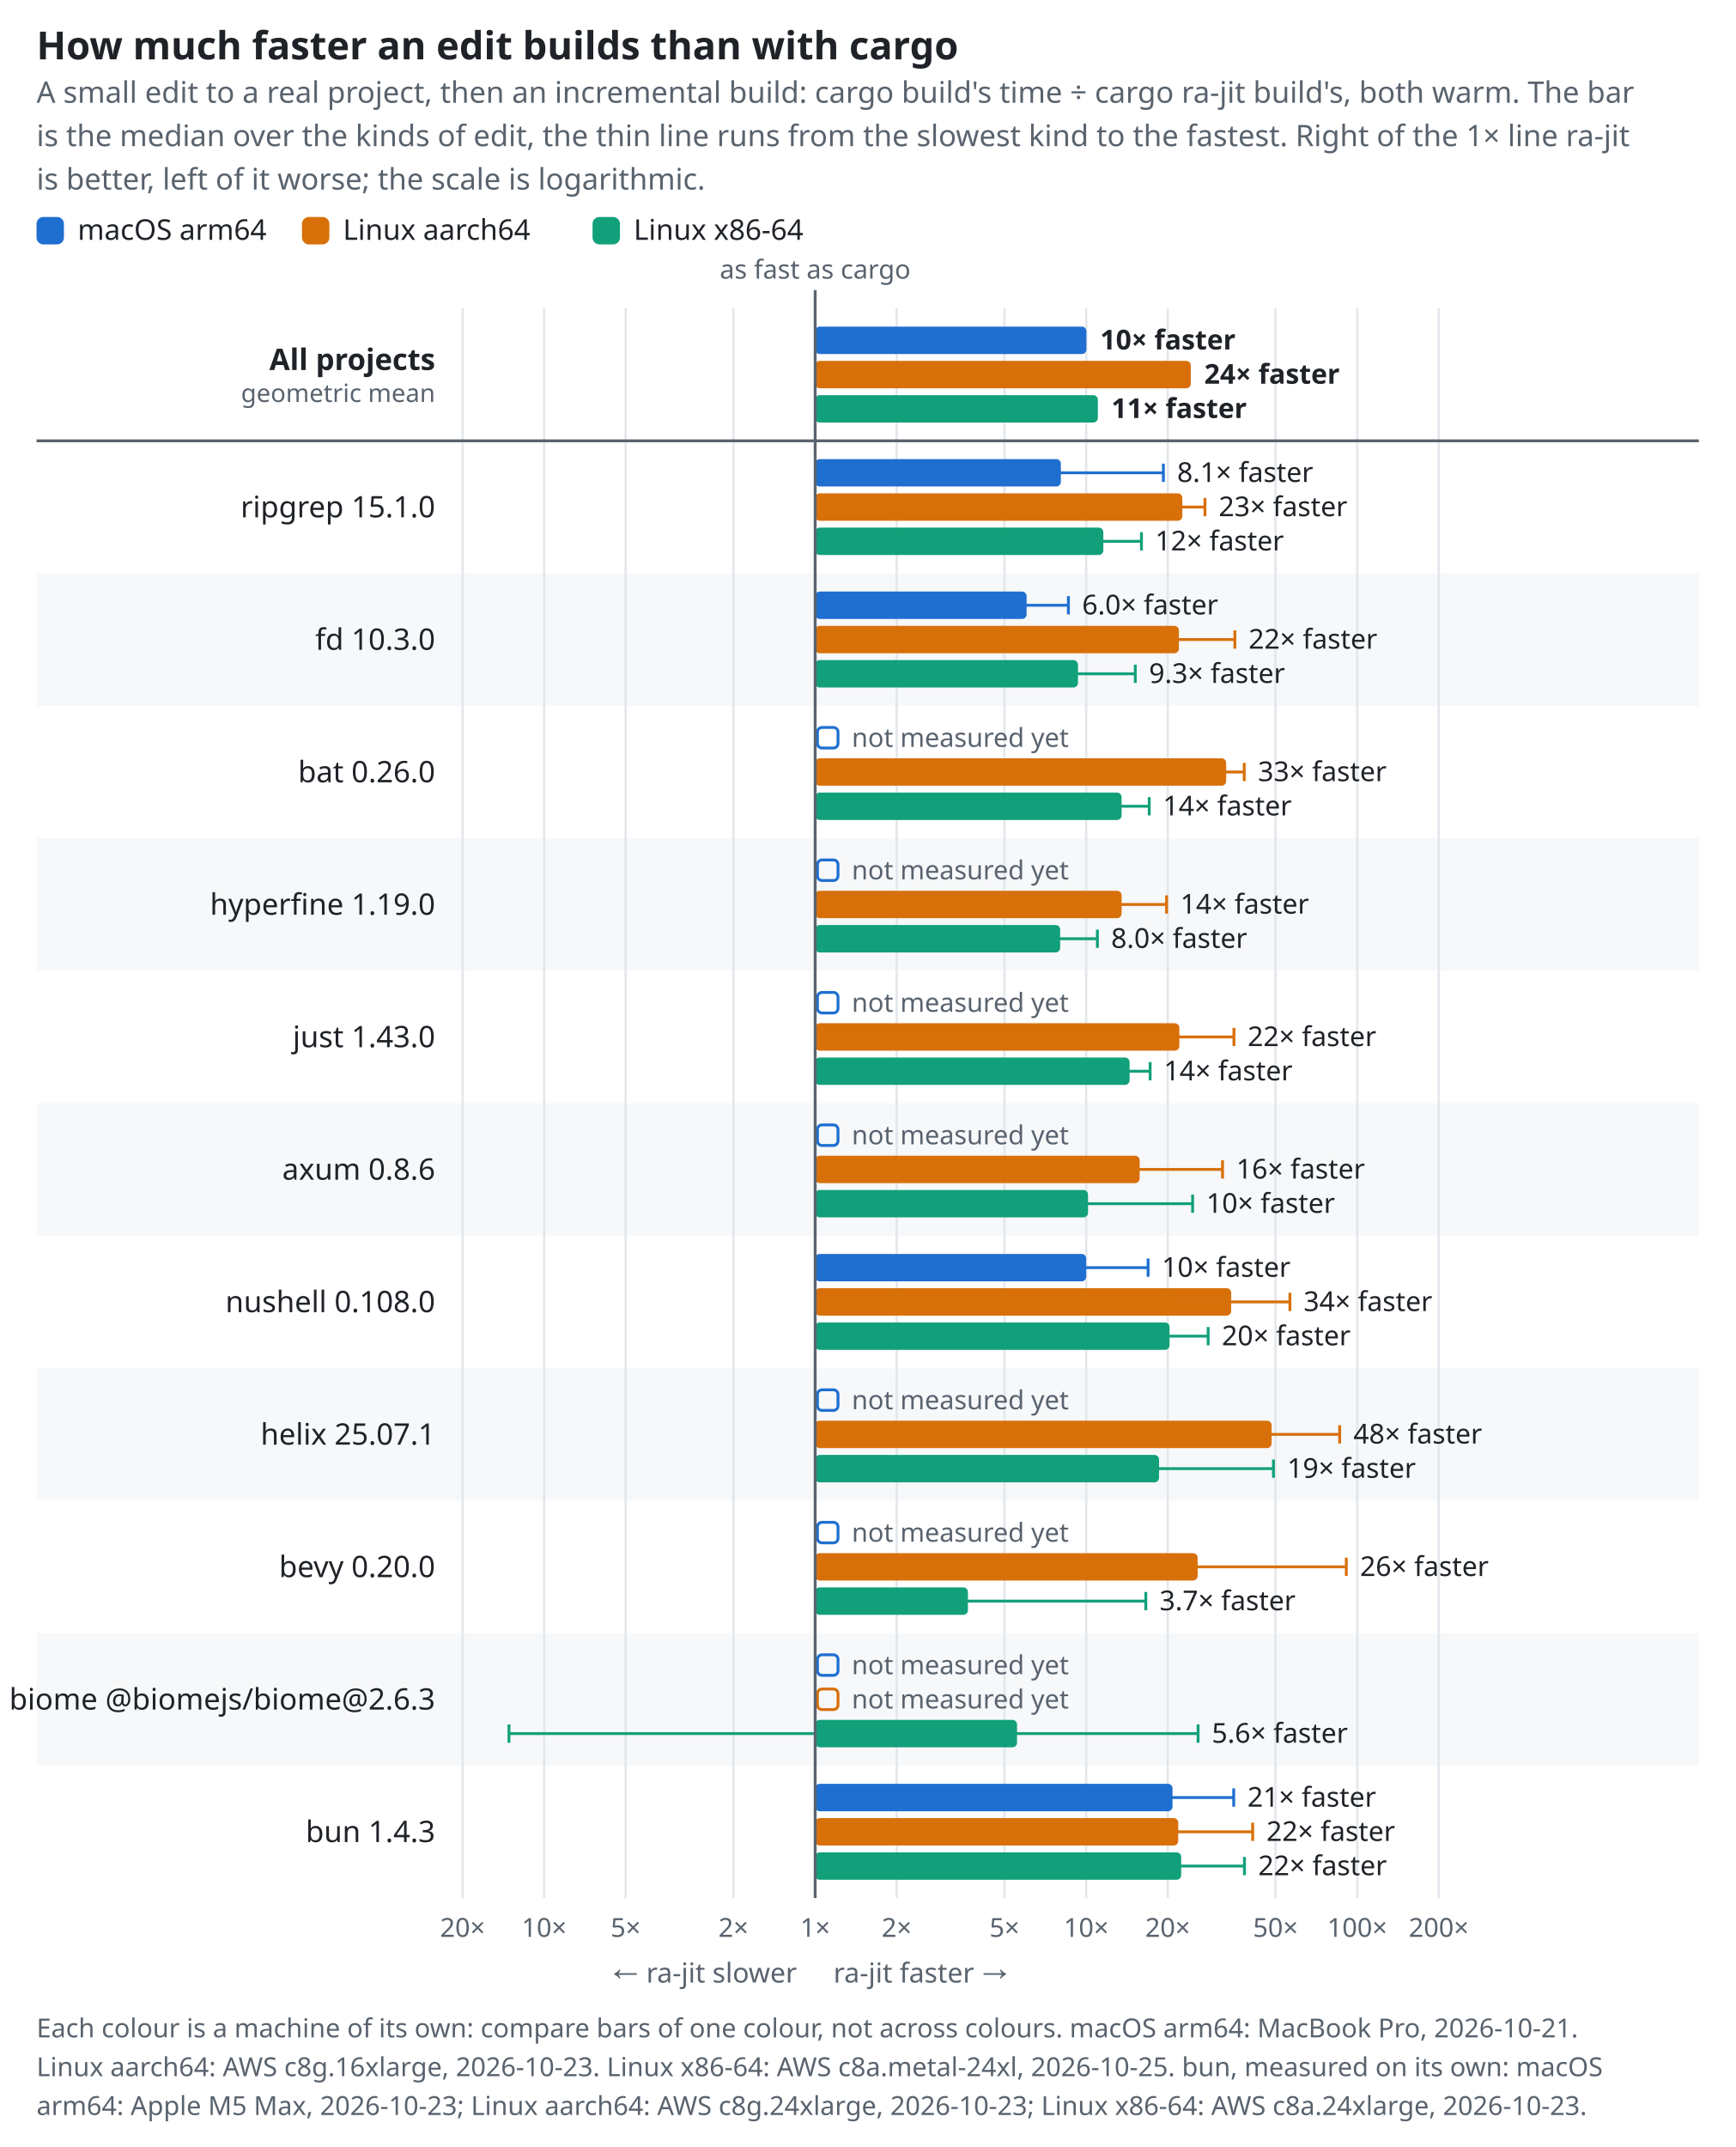
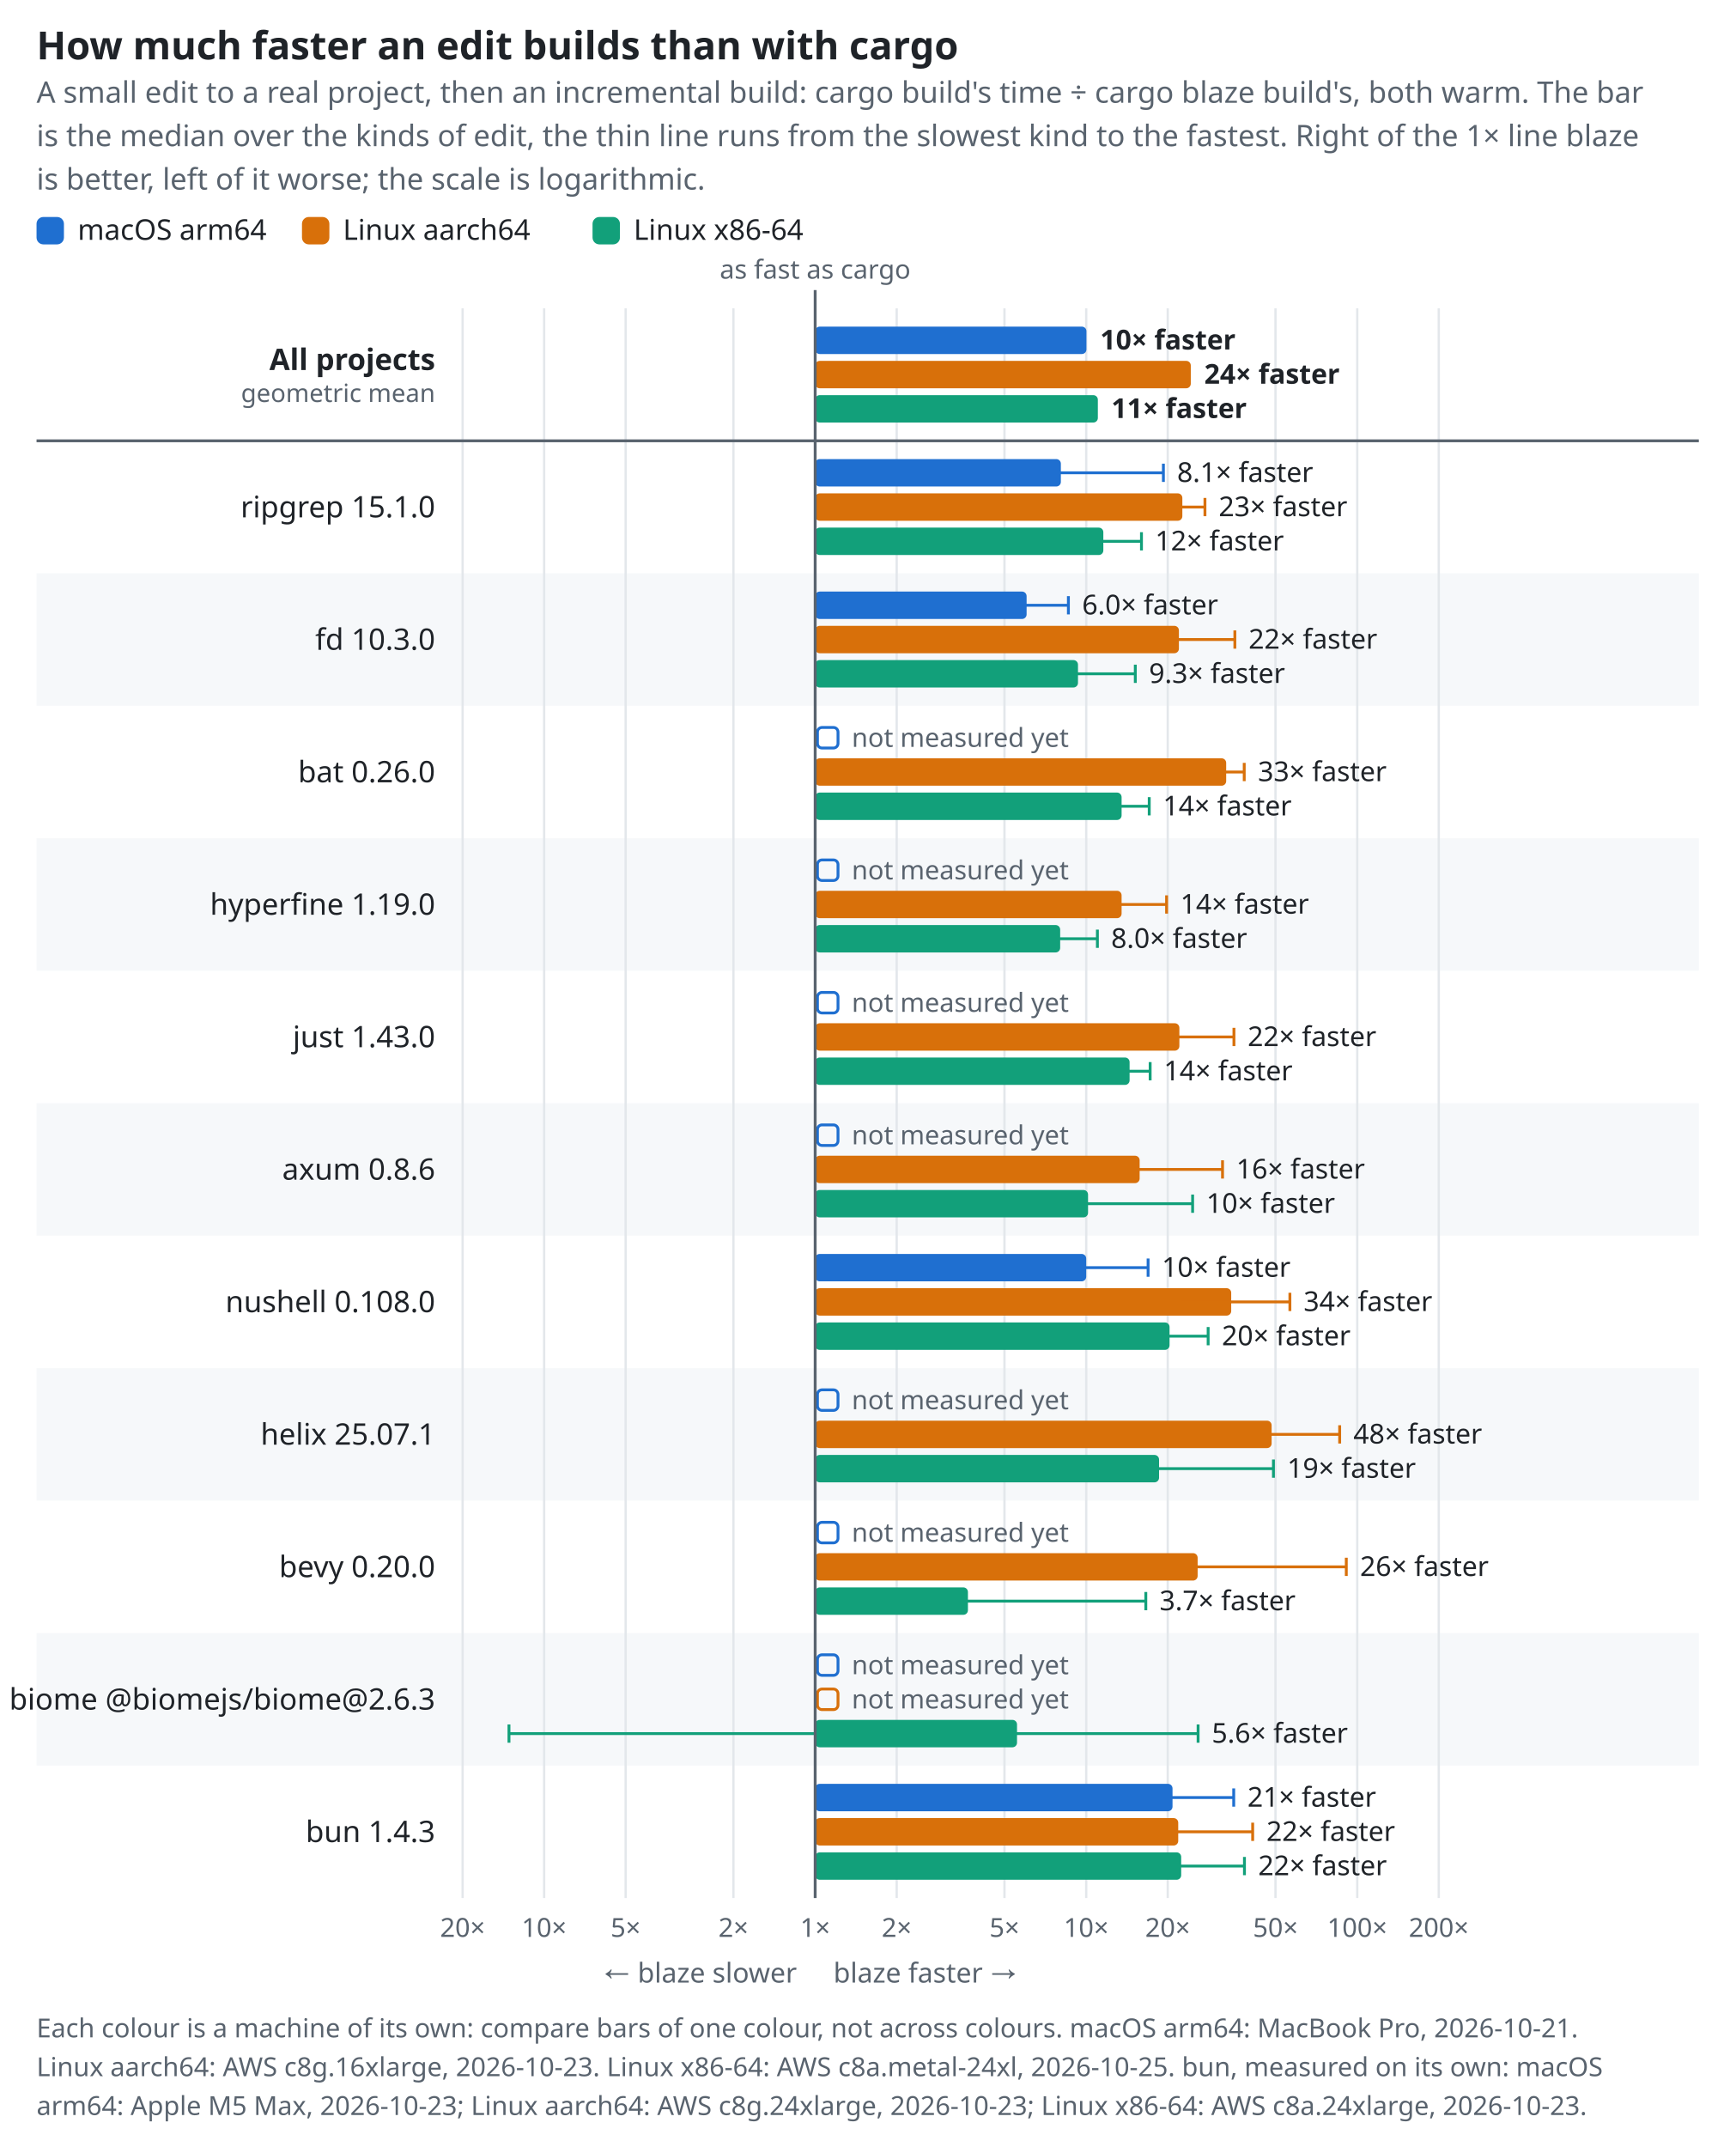
<svg xmlns="http://www.w3.org/2000/svg" width="760" height="940" viewBox="0 0 760 940" role="img" aria-label="How much faster an edit builds than with cargo">
  <style>text{font-family:-apple-system, BlinkMacSystemFont, 'Segoe UI', 'Noto Sans', Helvetica, Arial, sans-serif;fill:#1f2328}.d{fill:#59636e}.b{font-weight:600}.v{font-variant-numeric:tabular-nums}.g{stroke:#e3e7eb}.r{stroke:#59636e;stroke-width:1.25}.z{fill:#f6f8fa}.o{fill:none;stroke-width:1.25}.p0{fill:#1f6fd0}.w0{stroke:#1f6fd0}.p1{fill:#d8700a}.w1{stroke:#d8700a}.p2{fill:#12a07a}.w2{stroke:#12a07a}</style>
  <text x="16" y="26" font-size="17" class="b">How much faster an edit builds than with cargo</text>
-   <text x="16" y="45" font-size="13" class="d">A small edit to a real project, then an incremental build: cargo build's time ÷ cargo ra-jit build's, both warm. The bar</text>
-   <text x="16" y="64" font-size="13" class="d">is the median over the kinds of edit, the thin line runs from the slowest kind to the fastest. Right of the 1× line ra-jit</text>
+   <text x="16" y="45" font-size="13" class="d">A small edit to a real project, then an incremental build: cargo build's time ÷ cargo blaze build's, both warm. The bar</text>
+   <text x="16" y="64" font-size="13" class="d">is the median over the kinds of edit, the thin line runs from the slowest kind to the fastest. Right of the 1× line blaze</text>
  <text x="16" y="83" font-size="13" class="d">is better, left of it worse; the scale is logarithmic.</text>
  <rect x="16" y="95" width="12" height="12" rx="3" class="p0" />
  <text x="34" y="105" font-size="12.5">macOS arm64</text>
  <rect x="132.25" y="95" width="12" height="12" rx="3" class="p1" />
  <text x="150.2" y="105" font-size="12.5">Linux aarch64</text>
  <rect x="259.5" y="95" width="12" height="12" rx="3" class="p2" />
  <text x="277.5" y="105" font-size="12.5">Linux x86-64</text>
  <rect x="16" y="715" width="728" height="58" class="z" />
  <rect x="16" y="599" width="728" height="58" class="z" />
  <rect x="16" y="483" width="728" height="58" class="z" />
  <rect x="16" y="367" width="728" height="58" class="z" />
  <rect x="16" y="251" width="728" height="58" class="z" />
  <line x1="202.6" y1="135" x2="202.6" y2="831" class="g" />
  <line x1="238.3" y1="135" x2="238.3" y2="831" class="g" />
  <line x1="274" y1="135" x2="274" y2="831" class="g" />
  <line x1="321.2" y1="135" x2="321.2" y2="831" class="g" />
  <line x1="357" y1="135" x2="357" y2="831" class="g" />
  <line x1="392.7" y1="135" x2="392.7" y2="831" class="g" />
  <line x1="439.9" y1="135" x2="439.9" y2="831" class="g" />
  <line x1="475.7" y1="135" x2="475.7" y2="831" class="g" />
  <line x1="511.4" y1="135" x2="511.4" y2="831" class="g" />
  <line x1="558.6" y1="135" x2="558.6" y2="831" class="g" />
  <line x1="594.4" y1="135" x2="594.4" y2="831" class="g" />
  <line x1="630.1" y1="135" x2="630.1" y2="831" class="g" />
  <line x1="16" y1="193" x2="744" y2="193" class="r" />
  <rect x="357" y="143" width="118.8" height="12" rx="2" class="p0" />
  <rect x="357" y="158" width="164.5" height="12" rx="2" class="p1" />
  <rect x="357" y="173" width="123.8" height="12" rx="2" class="p2" />
  <rect x="357" y="201" width="107.6" height="12" rx="2" class="p0" />
  <path d="M437.1 207H509.5M437.1 203v8M509.5 203v8" class="o w0" />
  <rect x="357" y="216" width="160.8" height="12" rx="2" class="p1" />
  <path d="M490.4 222H527.7M490.4 218v8M527.7 218v8" class="o w1" />
  <rect x="357" y="231" width="126.2" height="12" rx="2" class="p2" />
  <path d="M458 237H499.9M458 233v8M499.9 233v8" class="o w2" />
  <rect x="357" y="259" width="92.6" height="12" rx="2" class="p0" />
  <path d="M446.2 265H467.9M446.2 261v8M467.9 261v8" class="o w0" />
  <rect x="357" y="274" width="159.3" height="12" rx="2" class="p1" />
  <path d="M511.9 280H540.8M511.9 276v8M540.8 276v8" class="o w1" />
  <rect x="357" y="289" width="115.1" height="12" rx="2" class="p2" />
  <path d="M468.7 295H497.2M468.7 291v8M497.2 291v8" class="o w2" />
  <rect x="358" y="318.5" width="9" height="9" rx="2" class="o w0" />
  <rect x="357" y="332" width="180" height="12" rx="2" class="p1" />
  <path d="M525 338H544.9M525 334v8M544.9 334v8" class="o w1" />
  <rect x="357" y="347" width="134.2" height="12" rx="2" class="p2" />
  <path d="M472.9 353H503.3M472.9 349v8M503.3 349v8" class="o w2" />
  <rect x="358" y="376.5" width="9" height="9" rx="2" class="o w0" />
  <rect x="357" y="390" width="134.2" height="12" rx="2" class="p1" />
  <path d="M468.3 396H510.9M468.3 392v8M510.9 392v8" class="o w1" />
  <rect x="357" y="405" width="107.3" height="12" rx="2" class="p2" />
  <path d="M445.5 411H480.6M445.5 407v8M480.6 407v8" class="o w2" />
  <rect x="358" y="434.5" width="9" height="9" rx="2" class="o w0" />
  <rect x="357" y="448" width="159.5" height="12" rx="2" class="p1" />
  <path d="M505.6 454H540.4M505.6 450v8M540.4 450v8" class="o w1" />
  <rect x="357" y="463" width="137.7" height="12" rx="2" class="p2" />
  <path d="M475.7 469H503.7M475.7 465v8M503.7 465v8" class="o w2" />
  <rect x="358" y="492.5" width="9" height="9" rx="2" class="o w0" />
  <rect x="357" y="506" width="142.1" height="12" rx="2" class="p1" />
  <path d="M498.2 512H535.4M498.2 508v8M535.4 508v8" class="o w1" />
  <rect x="357" y="521" width="119.5" height="12" rx="2" class="p2" />
  <path d="M474.8 527H522.3M474.8 523v8M522.3 523v8" class="o w2" />
  <rect x="357" y="549" width="118.7" height="12" rx="2" class="p0" />
  <path d="M428.3 555H502.8M428.3 551v8M502.8 551v8" class="o w0" />
  <rect x="357" y="564" width="182.2" height="12" rx="2" class="p1" />
  <path d="M516.1 570H564.9M516.1 566v8M564.9 566v8" class="o w1" />
  <rect x="357" y="579" width="155.2" height="12" rx="2" class="p2" />
  <path d="M442.4 585H529.1M442.4 581v8M529.1 581v8" class="o w2" />
  <rect x="358" y="608.5" width="9" height="9" rx="2" class="o w0" />
  <rect x="357" y="622" width="199.9" height="12" rx="2" class="p1" />
  <path d="M529.5 628H586.7M529.5 624v8M586.7 624v8" class="o w1" />
  <rect x="357" y="637" width="150.6" height="12" rx="2" class="p2" />
  <path d="M488.8 643H557.7M488.8 639v8M557.7 639v8" class="o w2" />
  <rect x="358" y="666.5" width="9" height="9" rx="2" class="o w0" />
  <rect x="357" y="680" width="167.5" height="12" rx="2" class="p1" />
  <path d="M521.2 686H589.6M521.2 682v8M589.6 682v8" class="o w1" />
  <rect x="357" y="695" width="66.9" height="12" rx="2" class="p2" />
  <path d="M419.5 701H501.8M419.5 697v8M501.8 697v8" class="o w2" />
  <rect x="358" y="724.5" width="9" height="9" rx="2" class="o w0" />
  <rect x="358" y="739.5" width="9" height="9" rx="2" class="o w1" />
  <rect x="357" y="753" width="88.4" height="12" rx="2" class="p2" />
  <path d="M222.9 759H524.7M222.9 755v8M524.7 755v8" class="o w2" />
  <rect x="357" y="781" width="156.5" height="12" rx="2" class="p0" />
  <path d="M469.2 787H540.3M469.2 783v8M540.3 783v8" class="o w0" />
  <rect x="357" y="796" width="159" height="12" rx="2" class="p1" />
  <path d="M502.9 802H548.6M502.9 798v8M548.6 798v8" class="o w1" />
  <rect x="357" y="811" width="160.3" height="12" rx="2" class="p2" />
  <path d="M501.7 817H545M501.7 813v8M545 813v8" class="o w2" />
  <line x1="357" y1="127" x2="357" y2="831" class="r" />
  <text x="202.6" y="848" font-size="11.5" text-anchor="middle" class="d v">20×</text>
  <text x="238.3" y="848" font-size="11.5" text-anchor="middle" class="d v">10×</text>
  <text x="274" y="848" font-size="11.5" text-anchor="middle" class="d v">5×</text>
  <text x="321.2" y="848" font-size="11.5" text-anchor="middle" class="d v">2×</text>
  <text x="357" y="848" font-size="11.5" text-anchor="middle" class="d v">1×</text>
  <text x="392.7" y="848" font-size="11.5" text-anchor="middle" class="d v">2×</text>
  <text x="439.9" y="848" font-size="11.5" text-anchor="middle" class="d v">5×</text>
  <text x="475.7" y="848" font-size="11.5" text-anchor="middle" class="d v">10×</text>
  <text x="511.4" y="848" font-size="11.5" text-anchor="middle" class="d v">20×</text>
  <text x="558.6" y="848" font-size="11.5" text-anchor="middle" class="d v">50×</text>
  <text x="594.4" y="848" font-size="11.5" text-anchor="middle" class="d v">100×</text>
  <text x="630.1" y="848" font-size="11.5" text-anchor="middle" class="d v">200×</text>
  <text x="190.6" y="162" font-size="13" text-anchor="end" class="b">All projects</text>
  <text x="190.6" y="176" font-size="11" text-anchor="end" class="d">geometric mean</text>
  <text x="481.8" y="153" font-size="12" class="v b">10× faster</text>
  <text x="527.4" y="168" font-size="12" class="v b">24× faster</text>
  <text x="486.7" y="183" font-size="12" class="v b">11× faster</text>
  <text x="190.6" y="226.5" font-size="13" text-anchor="end">ripgrep 15.1.0</text>
  <text x="515.5" y="211" font-size="12" class="v">8.1× faster</text>
  <text x="533.7" y="226" font-size="12" class="v">23× faster</text>
  <text x="505.9" y="241" font-size="12" class="v">12× faster</text>
  <text x="190.6" y="284.5" font-size="13" text-anchor="end">fd 10.3.0</text>
  <text x="473.9" y="269" font-size="12" class="v">6.0× faster</text>
  <text x="546.8" y="284" font-size="12" class="v">22× faster</text>
  <text x="503.2" y="299" font-size="12" class="v">9.3× faster</text>
  <text x="190.6" y="342.5" font-size="13" text-anchor="end">bat 0.26.0</text>
  <text x="373" y="327" font-size="11.5" class="d">not measured yet</text>
  <text x="550.9" y="342" font-size="12" class="v">33× faster</text>
  <text x="509.3" y="357" font-size="12" class="v">14× faster</text>
  <text x="190.6" y="400.5" font-size="13" text-anchor="end">hyperfine 1.19.0</text>
  <text x="373" y="385" font-size="11.5" class="d">not measured yet</text>
  <text x="516.9" y="400" font-size="12" class="v">14× faster</text>
  <text x="486.6" y="415" font-size="12" class="v">8.0× faster</text>
  <text x="190.6" y="458.5" font-size="13" text-anchor="end">just 1.43.0</text>
  <text x="373" y="443" font-size="11.5" class="d">not measured yet</text>
  <text x="546.4" y="458" font-size="12" class="v">22× faster</text>
  <text x="509.7" y="473" font-size="12" class="v">14× faster</text>
  <text x="190.6" y="516.5" font-size="13" text-anchor="end">axum 0.8.6</text>
  <text x="373" y="501" font-size="11.5" class="d">not measured yet</text>
  <text x="541.4" y="516" font-size="12" class="v">16× faster</text>
  <text x="528.3" y="531" font-size="12" class="v">10× faster</text>
  <text x="190.6" y="574.5" font-size="13" text-anchor="end">nushell 0.108.0</text>
  <text x="508.8" y="559" font-size="12" class="v">10× faster</text>
  <text x="570.9" y="574" font-size="12" class="v">34× faster</text>
  <text x="535.1" y="589" font-size="12" class="v">20× faster</text>
  <text x="190.6" y="632.5" font-size="13" text-anchor="end">helix 25.07.1</text>
  <text x="373" y="617" font-size="11.5" class="d">not measured yet</text>
  <text x="592.7" y="632" font-size="12" class="v">48× faster</text>
  <text x="563.7" y="647" font-size="12" class="v">19× faster</text>
  <text x="190.6" y="690.5" font-size="13" text-anchor="end">bevy 0.20.0</text>
  <text x="373" y="675" font-size="11.5" class="d">not measured yet</text>
  <text x="595.6" y="690" font-size="12" class="v">26× faster</text>
  <text x="507.8" y="705" font-size="12" class="v">3.7× faster</text>
  <text x="190.6" y="748.5" font-size="13" text-anchor="end">biome @biomejs/biome@2.6.3</text>
  <text x="373" y="733" font-size="11.5" class="d">not measured yet</text>
  <text x="373" y="748" font-size="11.5" class="d">not measured yet</text>
  <text x="530.7" y="763" font-size="12" class="v">5.6× faster</text>
  <text x="190.6" y="806.5" font-size="13" text-anchor="end">bun 1.4.3</text>
  <text x="546.3" y="791" font-size="12" class="v">21× faster</text>
  <text x="554.6" y="806" font-size="12" class="v">22× faster</text>
  <text x="551" y="821" font-size="12" class="v">22× faster</text>
  <text x="357" y="122" font-size="11.5" text-anchor="middle" class="d">as fast as cargo</text>
-   <text x="349" y="868" font-size="12" text-anchor="end" class="d">← ra-jit slower</text>
-   <text x="365" y="868" font-size="12" class="d">ra-jit faster →</text>
+   <text x="349" y="868" font-size="12" text-anchor="end" class="d">← blaze slower</text>
+   <text x="365" y="868" font-size="12" class="d">blaze faster →</text>
  <text x="16" y="892" font-size="11.5" class="d">Each colour is a machine of its own: compare bars of one colour, not across colours. macOS arm64: MacBook Pro, 2026-10-21.</text>
  <text x="16" y="909" font-size="11.5" class="d">Linux aarch64: AWS c8g.16xlarge, 2026-10-23. Linux x86-64: AWS c8a.metal-24xl, 2026-10-25. bun, measured on its own: macOS</text>
  <text x="16" y="926" font-size="11.5" class="d">arm64: Apple M5 Max, 2026-10-23; Linux aarch64: AWS c8g.24xlarge, 2026-10-23; Linux x86-64: AWS c8a.24xlarge, 2026-10-23.</text>
</svg>
